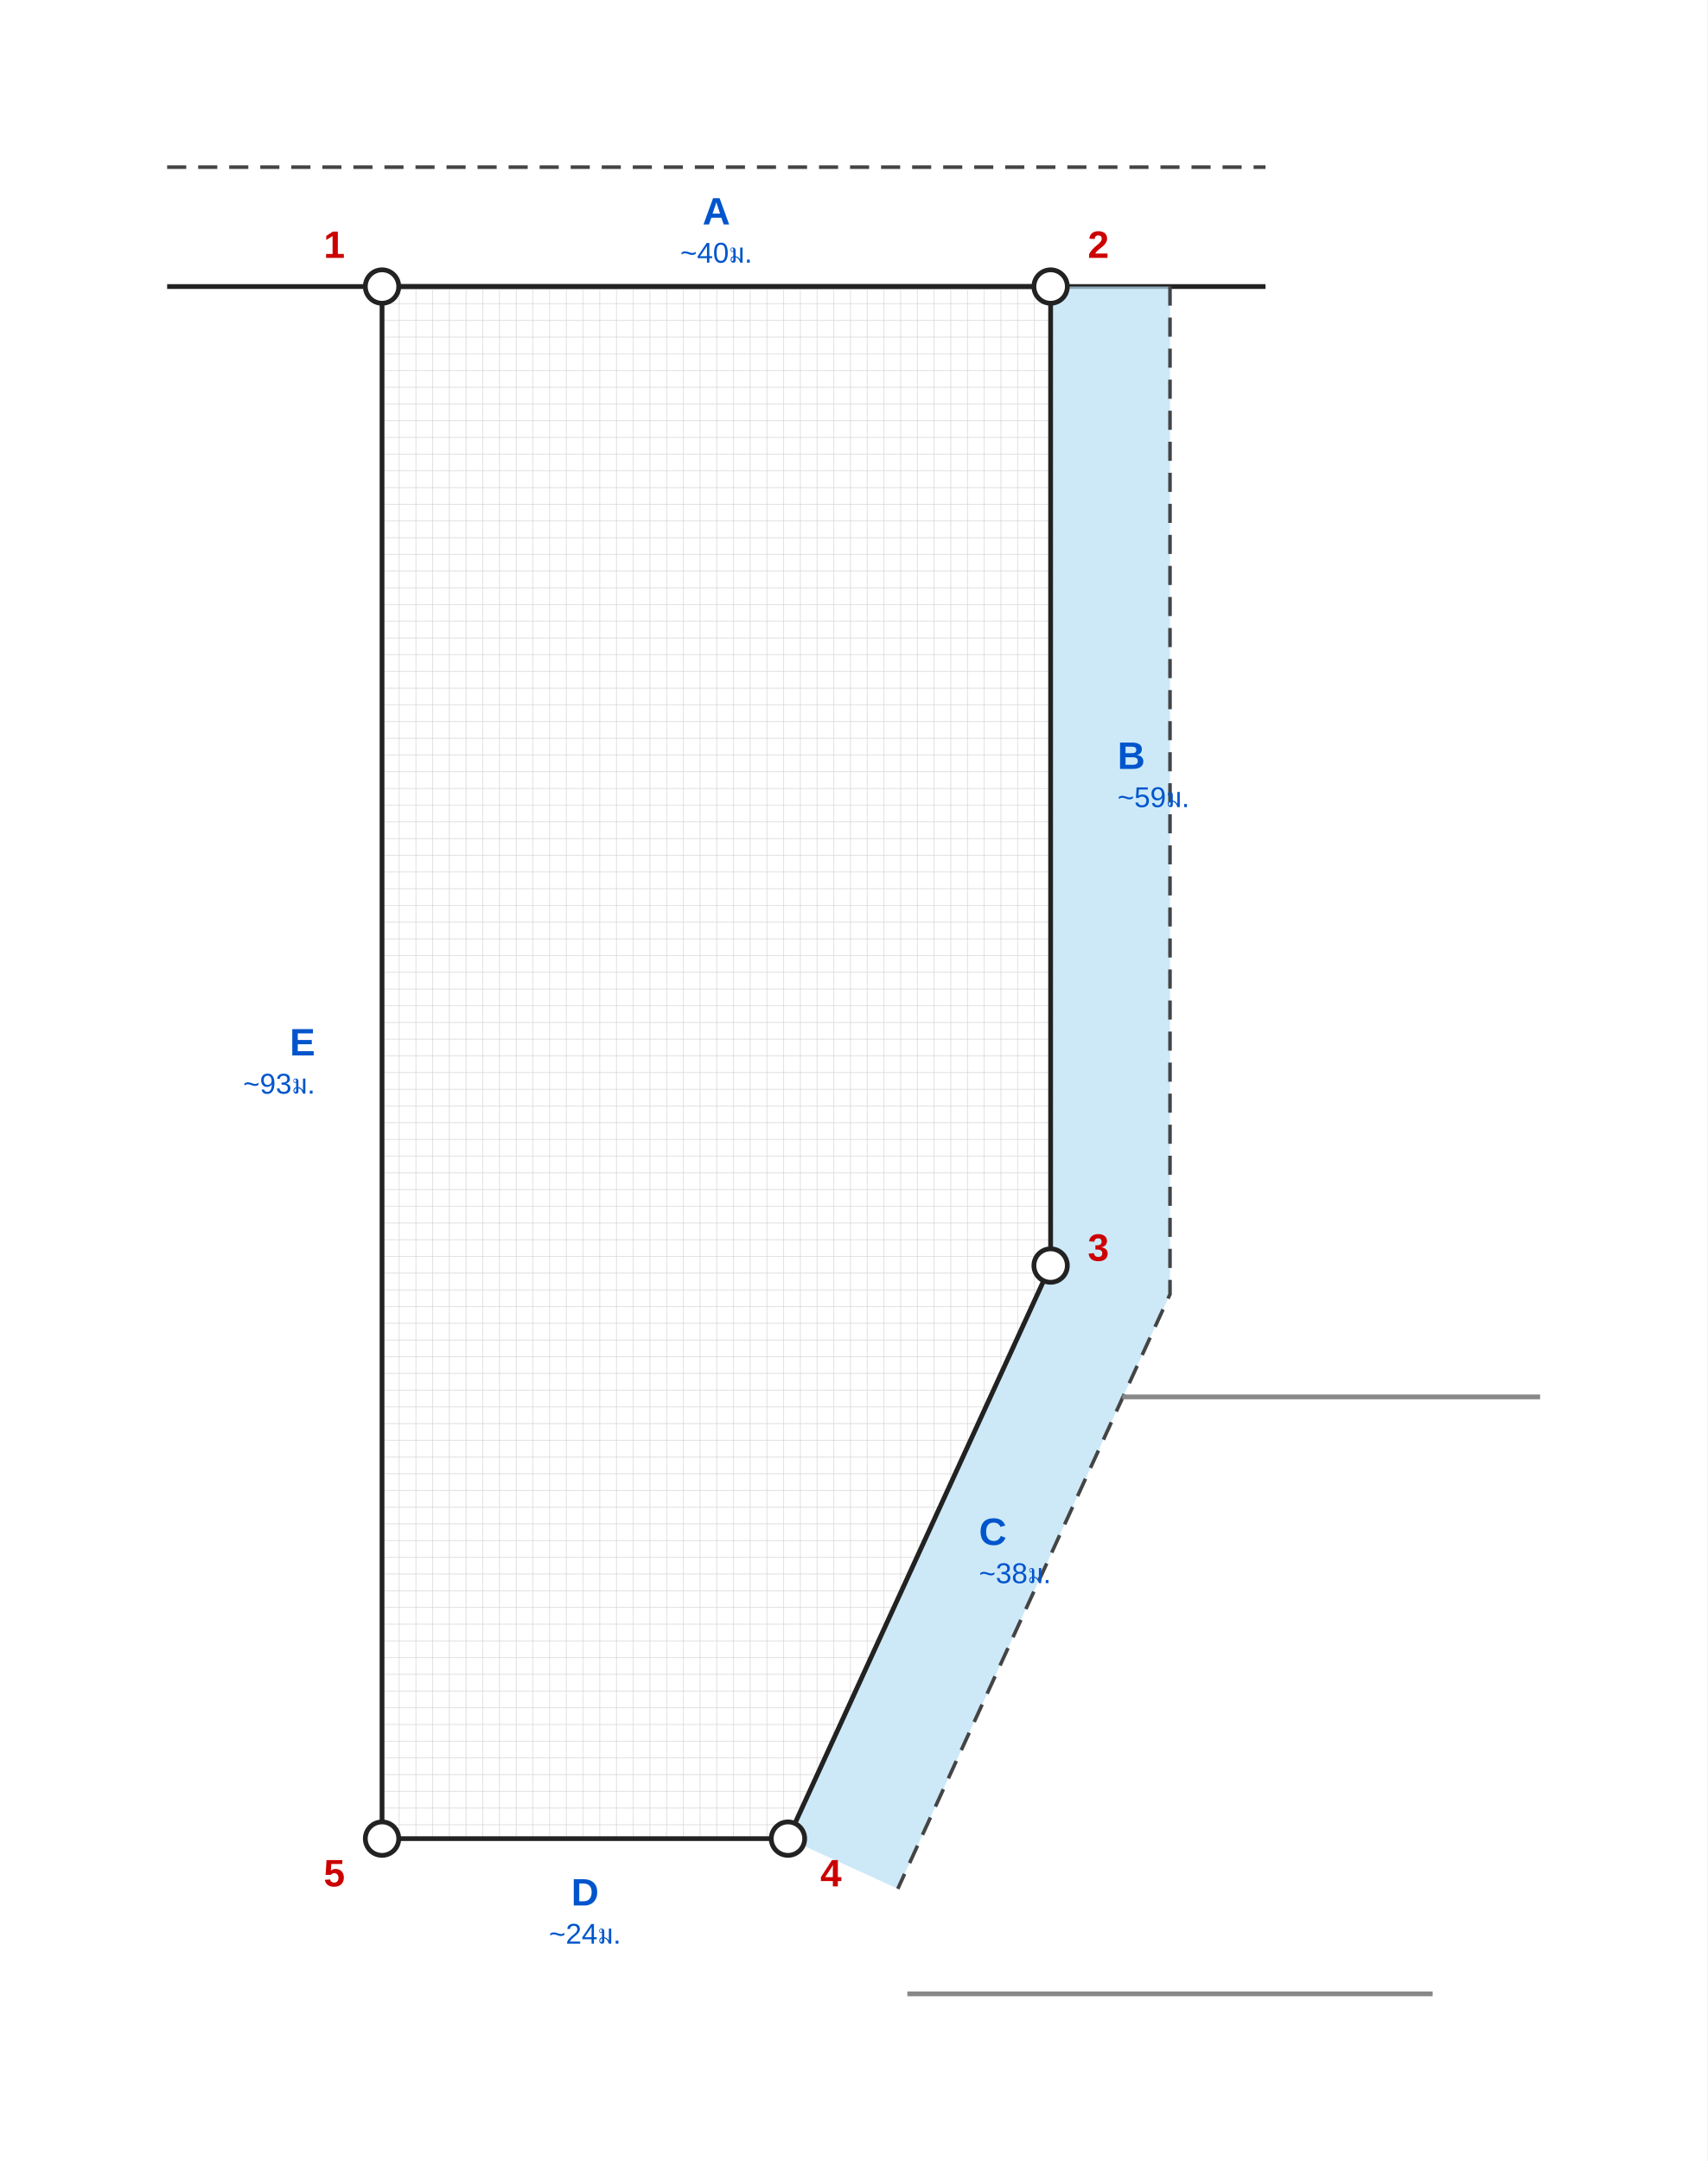
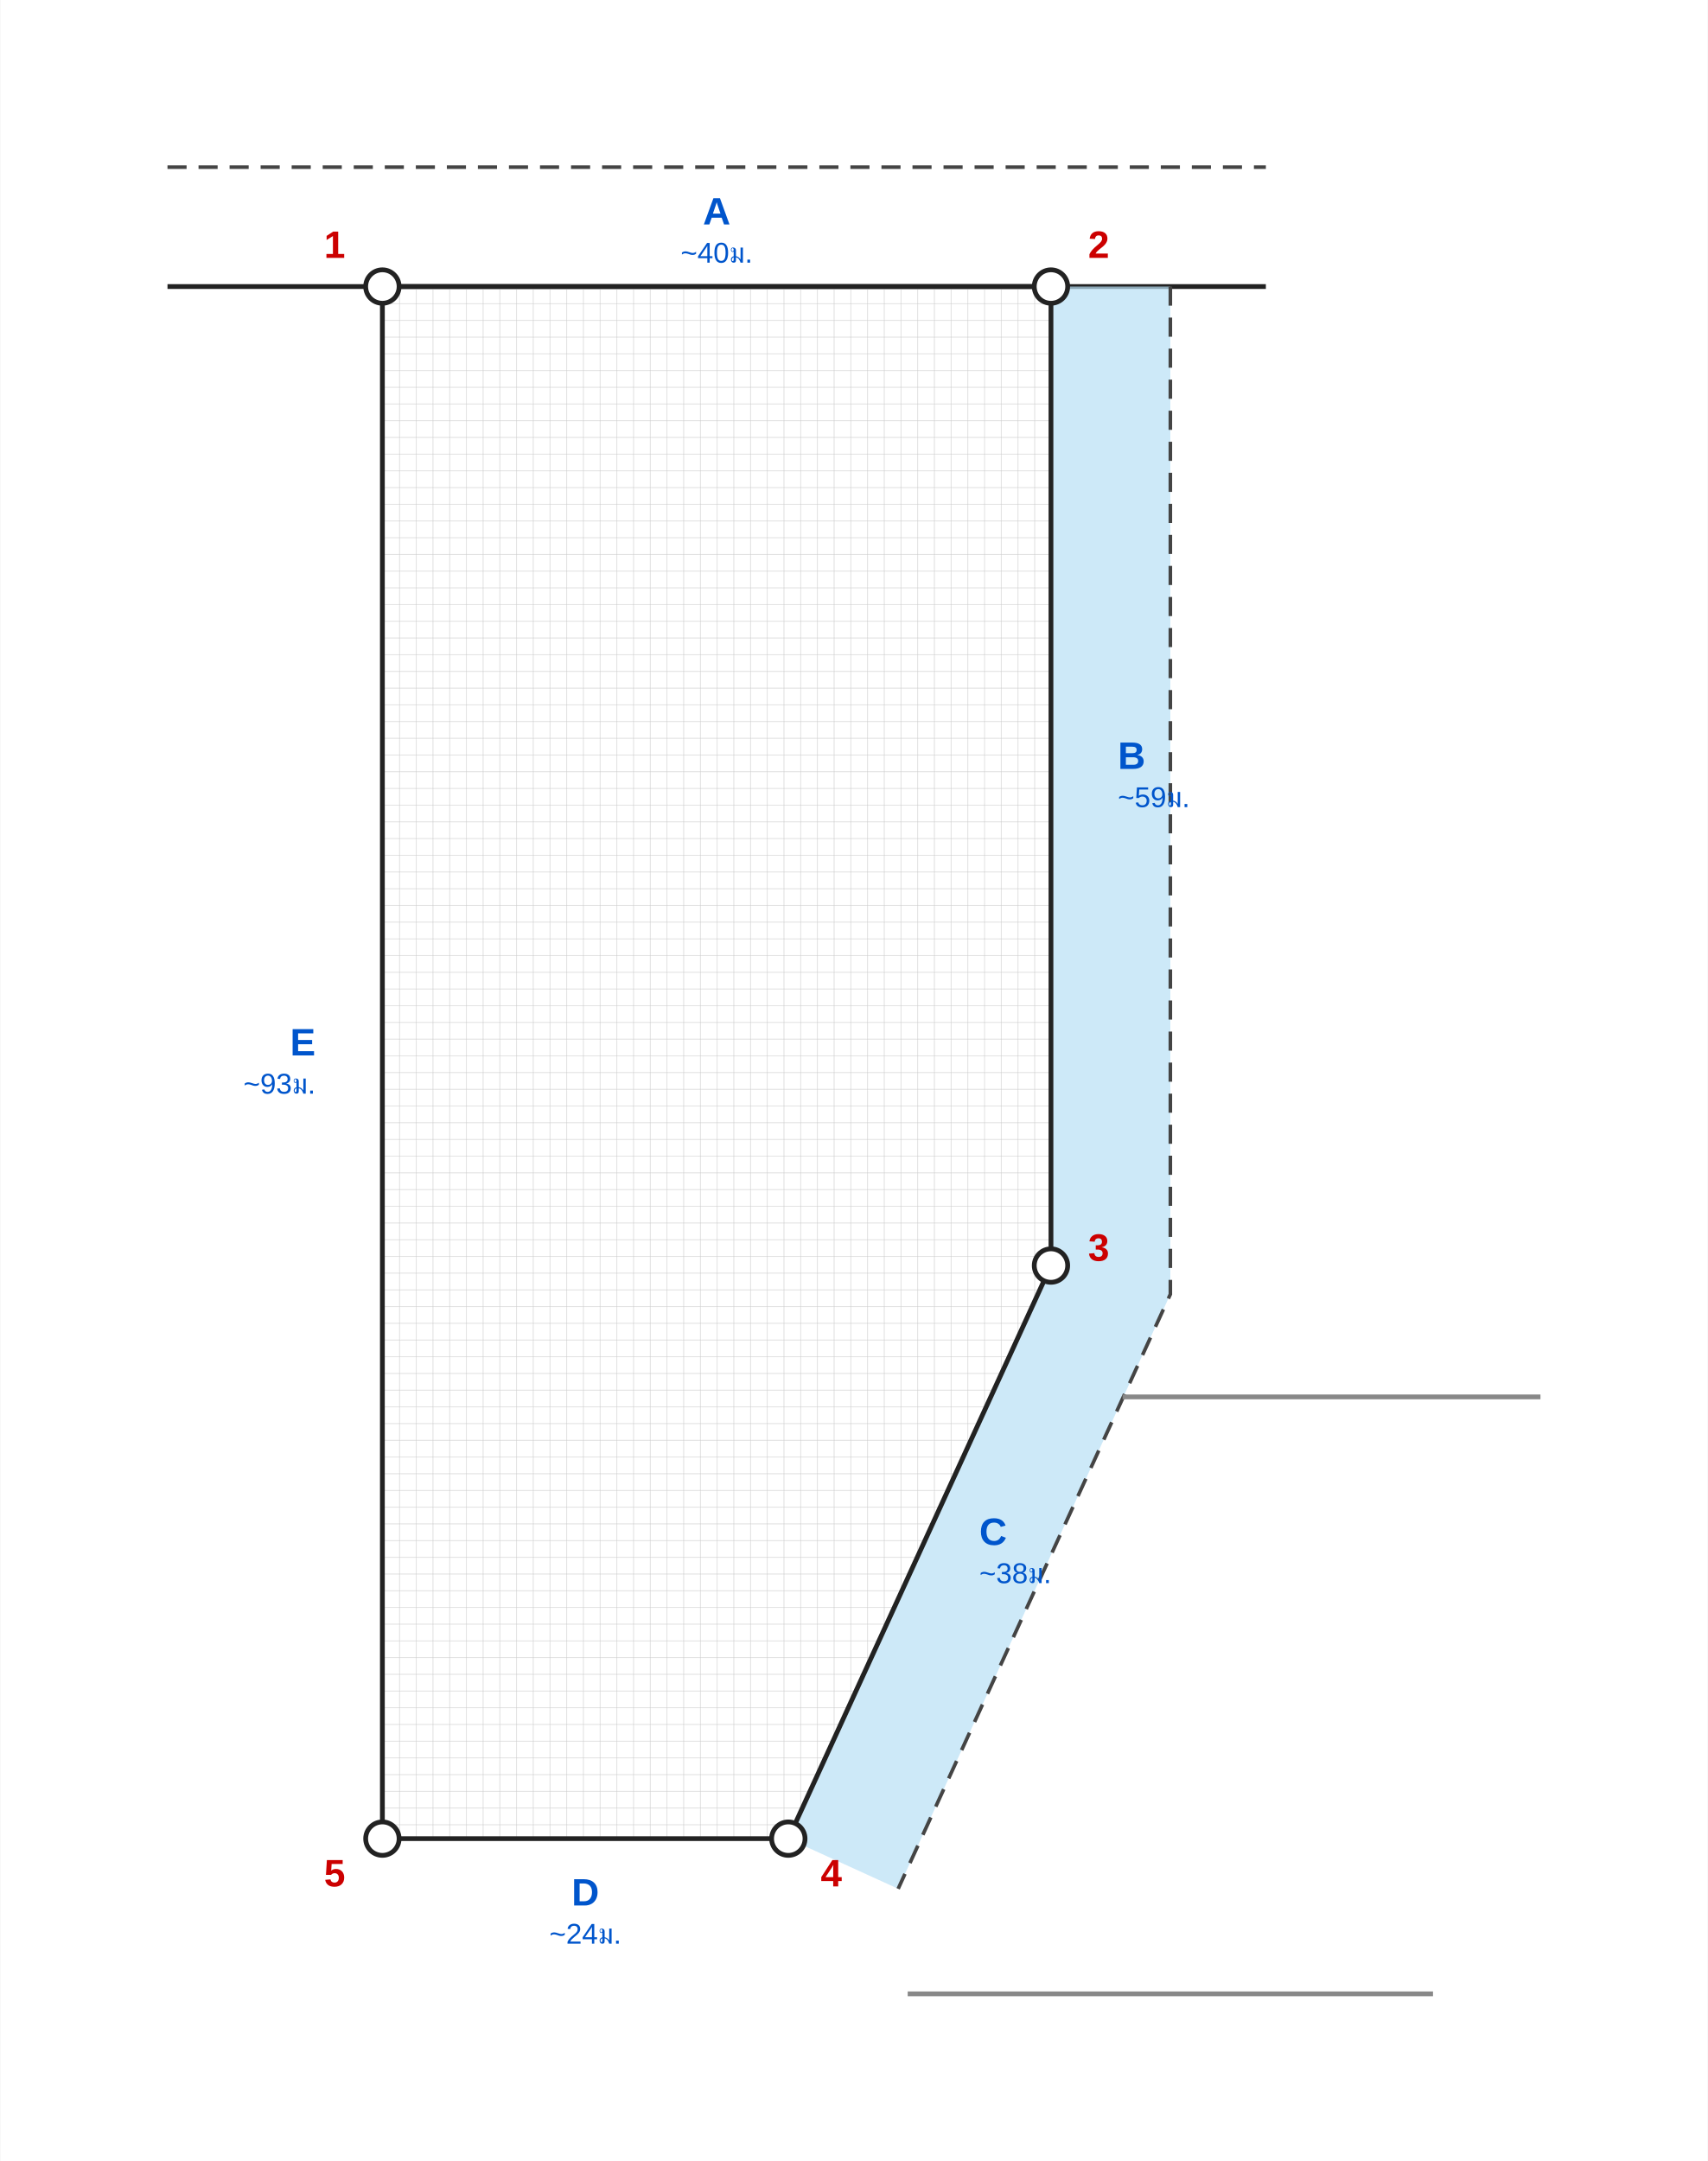
- <svg xmlns="http://www.w3.org/2000/svg" viewBox="-10 10 715 905" width="715" height="905">
+ <svg xmlns="http://www.w3.org/2000/svg" viewBox="-10 10 715 905" width="1610" height="2037">
  <rect x="-10" y="10" width="715" height="905" fill="white" />
  <defs>
    <pattern id="grid1m" x="150" y="130" width="7" height="7" patternUnits="userSpaceOnUse">
      <line x1="0" y1="0" x2="7" y2="0" stroke="#ccc" stroke-width="0.4" />
      <line x1="0" y1="0" x2="0" y2="7" stroke="#ccc" stroke-width="0.4" />
    </pattern>
  </defs>
  <line x1="60" y1="80" x2="520" y2="80" stroke="#444" stroke-width="1.5" stroke-dasharray="8,5" />
  <line x1="60" y1="130" x2="520" y2="130" stroke="#222" stroke-width="2" />
  <polygon points="430,130 480,130 480,552 366,801 320,780 430,540" fill="#b8dff5" stroke="none" opacity="0.7" />
  <polyline points="480,130 480,552 366,801" fill="none" stroke="#444" stroke-width="1.5" stroke-dasharray="8,5" />
  <polygon points="150,130 430,130 430,540 320,780 150,780" fill="url(#grid1m)" stroke="none" />
  <polygon points="       150,130       430,130       430,540       320,780       150,780     " fill="none" stroke="#222" stroke-width="2" stroke-linejoin="round" />
  <line x1="460" y1="595" x2="635" y2="595" stroke="#888" stroke-width="2" />
  <line x1="370" y1="845" x2="590" y2="845" stroke="#888" stroke-width="2" />
  <circle cx="150" cy="130" r="7" fill="white" stroke="#222" stroke-width="2" />
  <circle cx="430" cy="130" r="7" fill="white" stroke="#222" stroke-width="2" />
  <circle cx="430" cy="540" r="7" fill="white" stroke="#222" stroke-width="2" />
  <circle cx="320" cy="780" r="7" fill="white" stroke="#222" stroke-width="2" />
  <circle cx="150" cy="780" r="7" fill="white" stroke="#222" stroke-width="2" />
  <text x="130" y="118" font-family="Arial" font-size="16" font-weight="bold" fill="#c00" text-anchor="middle">1</text>
  <text x="450" y="118" font-family="Arial" font-size="16" font-weight="bold" fill="#c00" text-anchor="middle">2</text>
  <text x="450" y="538" font-family="Arial" font-size="16" font-weight="bold" fill="#c00" text-anchor="middle">3</text>
  <text x="338" y="800" font-family="Arial" font-size="16" font-weight="bold" fill="#c00" text-anchor="middle">4</text>
  <text x="130" y="800" font-family="Arial" font-size="16" font-weight="bold" fill="#c00" text-anchor="middle">5</text>
  <text x="290" y="104" font-family="Arial" font-size="16" font-weight="bold" fill="#0055cc" text-anchor="middle">A</text>
  <text x="290" y="120" font-family="Arial" font-size="12" fill="#0055cc" text-anchor="middle">~40ม.</text>
  <text x="458" y="332" font-family="Arial" font-size="16" font-weight="bold" fill="#0055cc" text-anchor="start">B</text>
  <text x="458" y="348" font-family="Arial" font-size="12" fill="#0055cc" text-anchor="start">~59ม.</text>
  <text x="400" y="657" font-family="Arial" font-size="16" font-weight="bold" fill="#0055cc" text-anchor="start">C</text>
  <text x="400" y="673" font-family="Arial" font-size="12" fill="#0055cc" text-anchor="start">~38ม.</text>
  <text x="235" y="808" font-family="Arial" font-size="16" font-weight="bold" fill="#0055cc" text-anchor="middle">D</text>
  <text x="235" y="824" font-family="Arial" font-size="12" fill="#0055cc" text-anchor="middle">~24ม.</text>
  <text x="122" y="452" font-family="Arial" font-size="16" font-weight="bold" fill="#0055cc" text-anchor="end">E</text>
  <text x="122" y="468" font-family="Arial" font-size="12" fill="#0055cc" text-anchor="end">~93ม.</text>
</svg>
